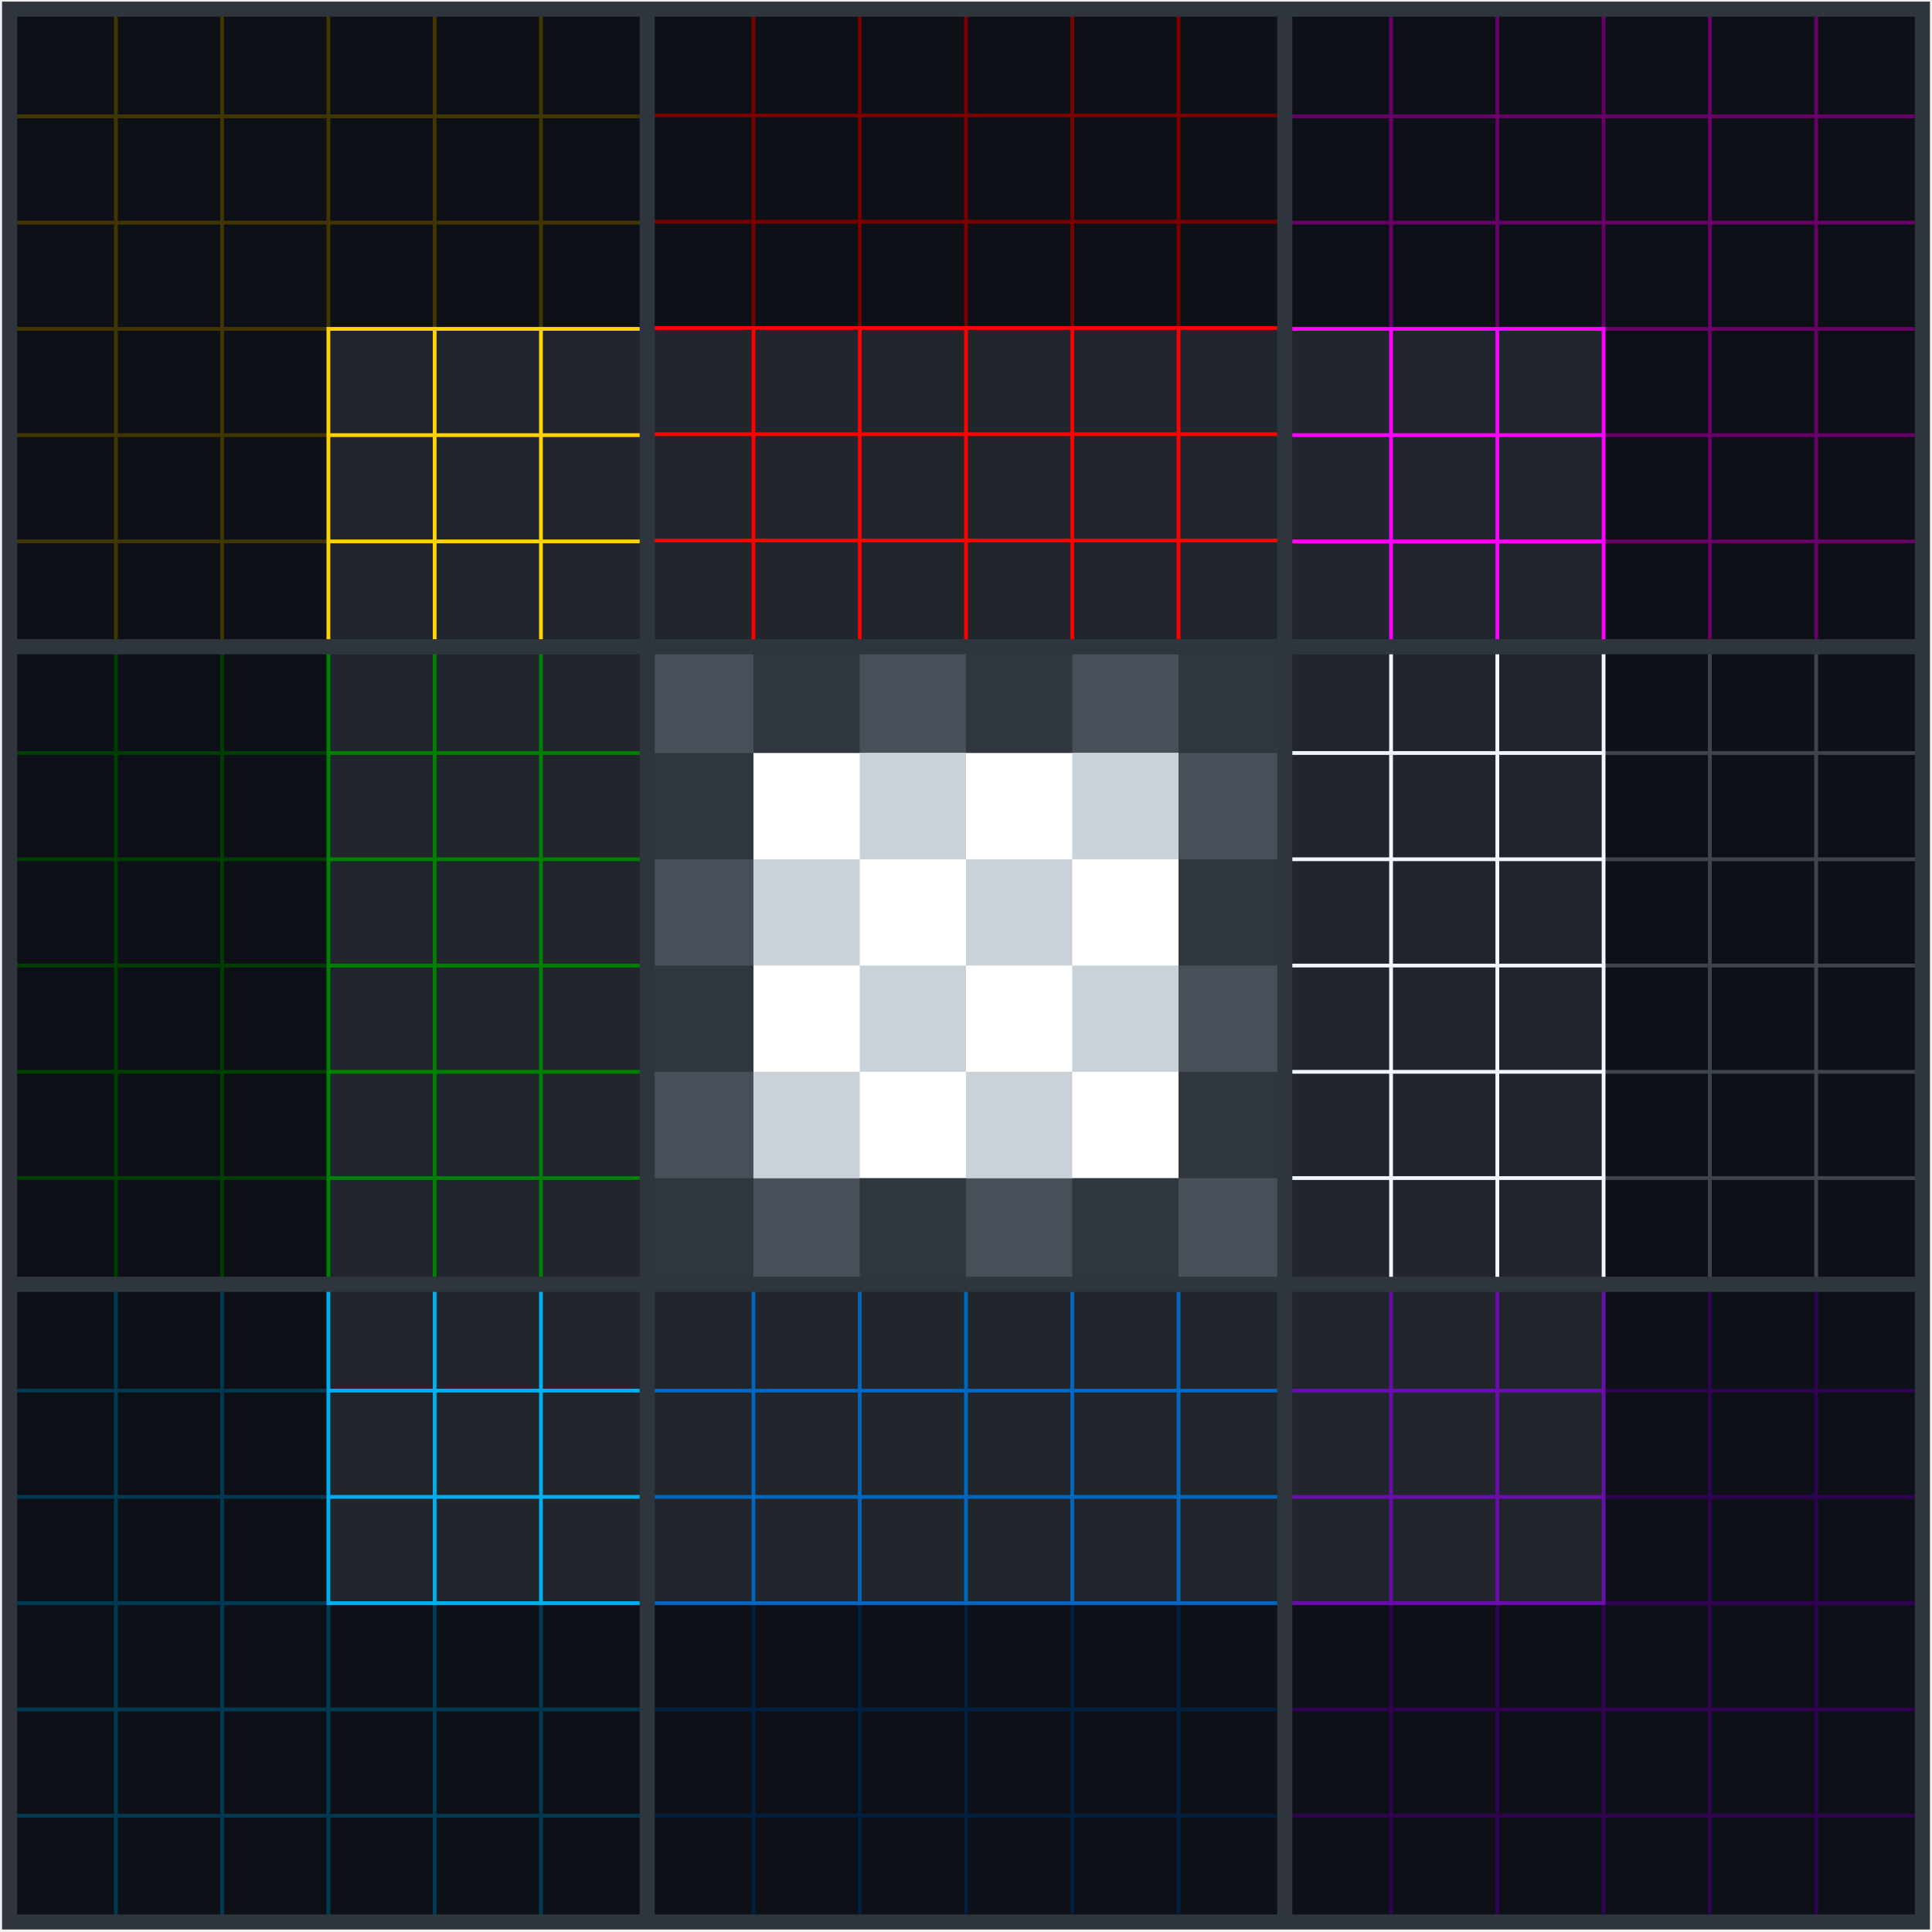
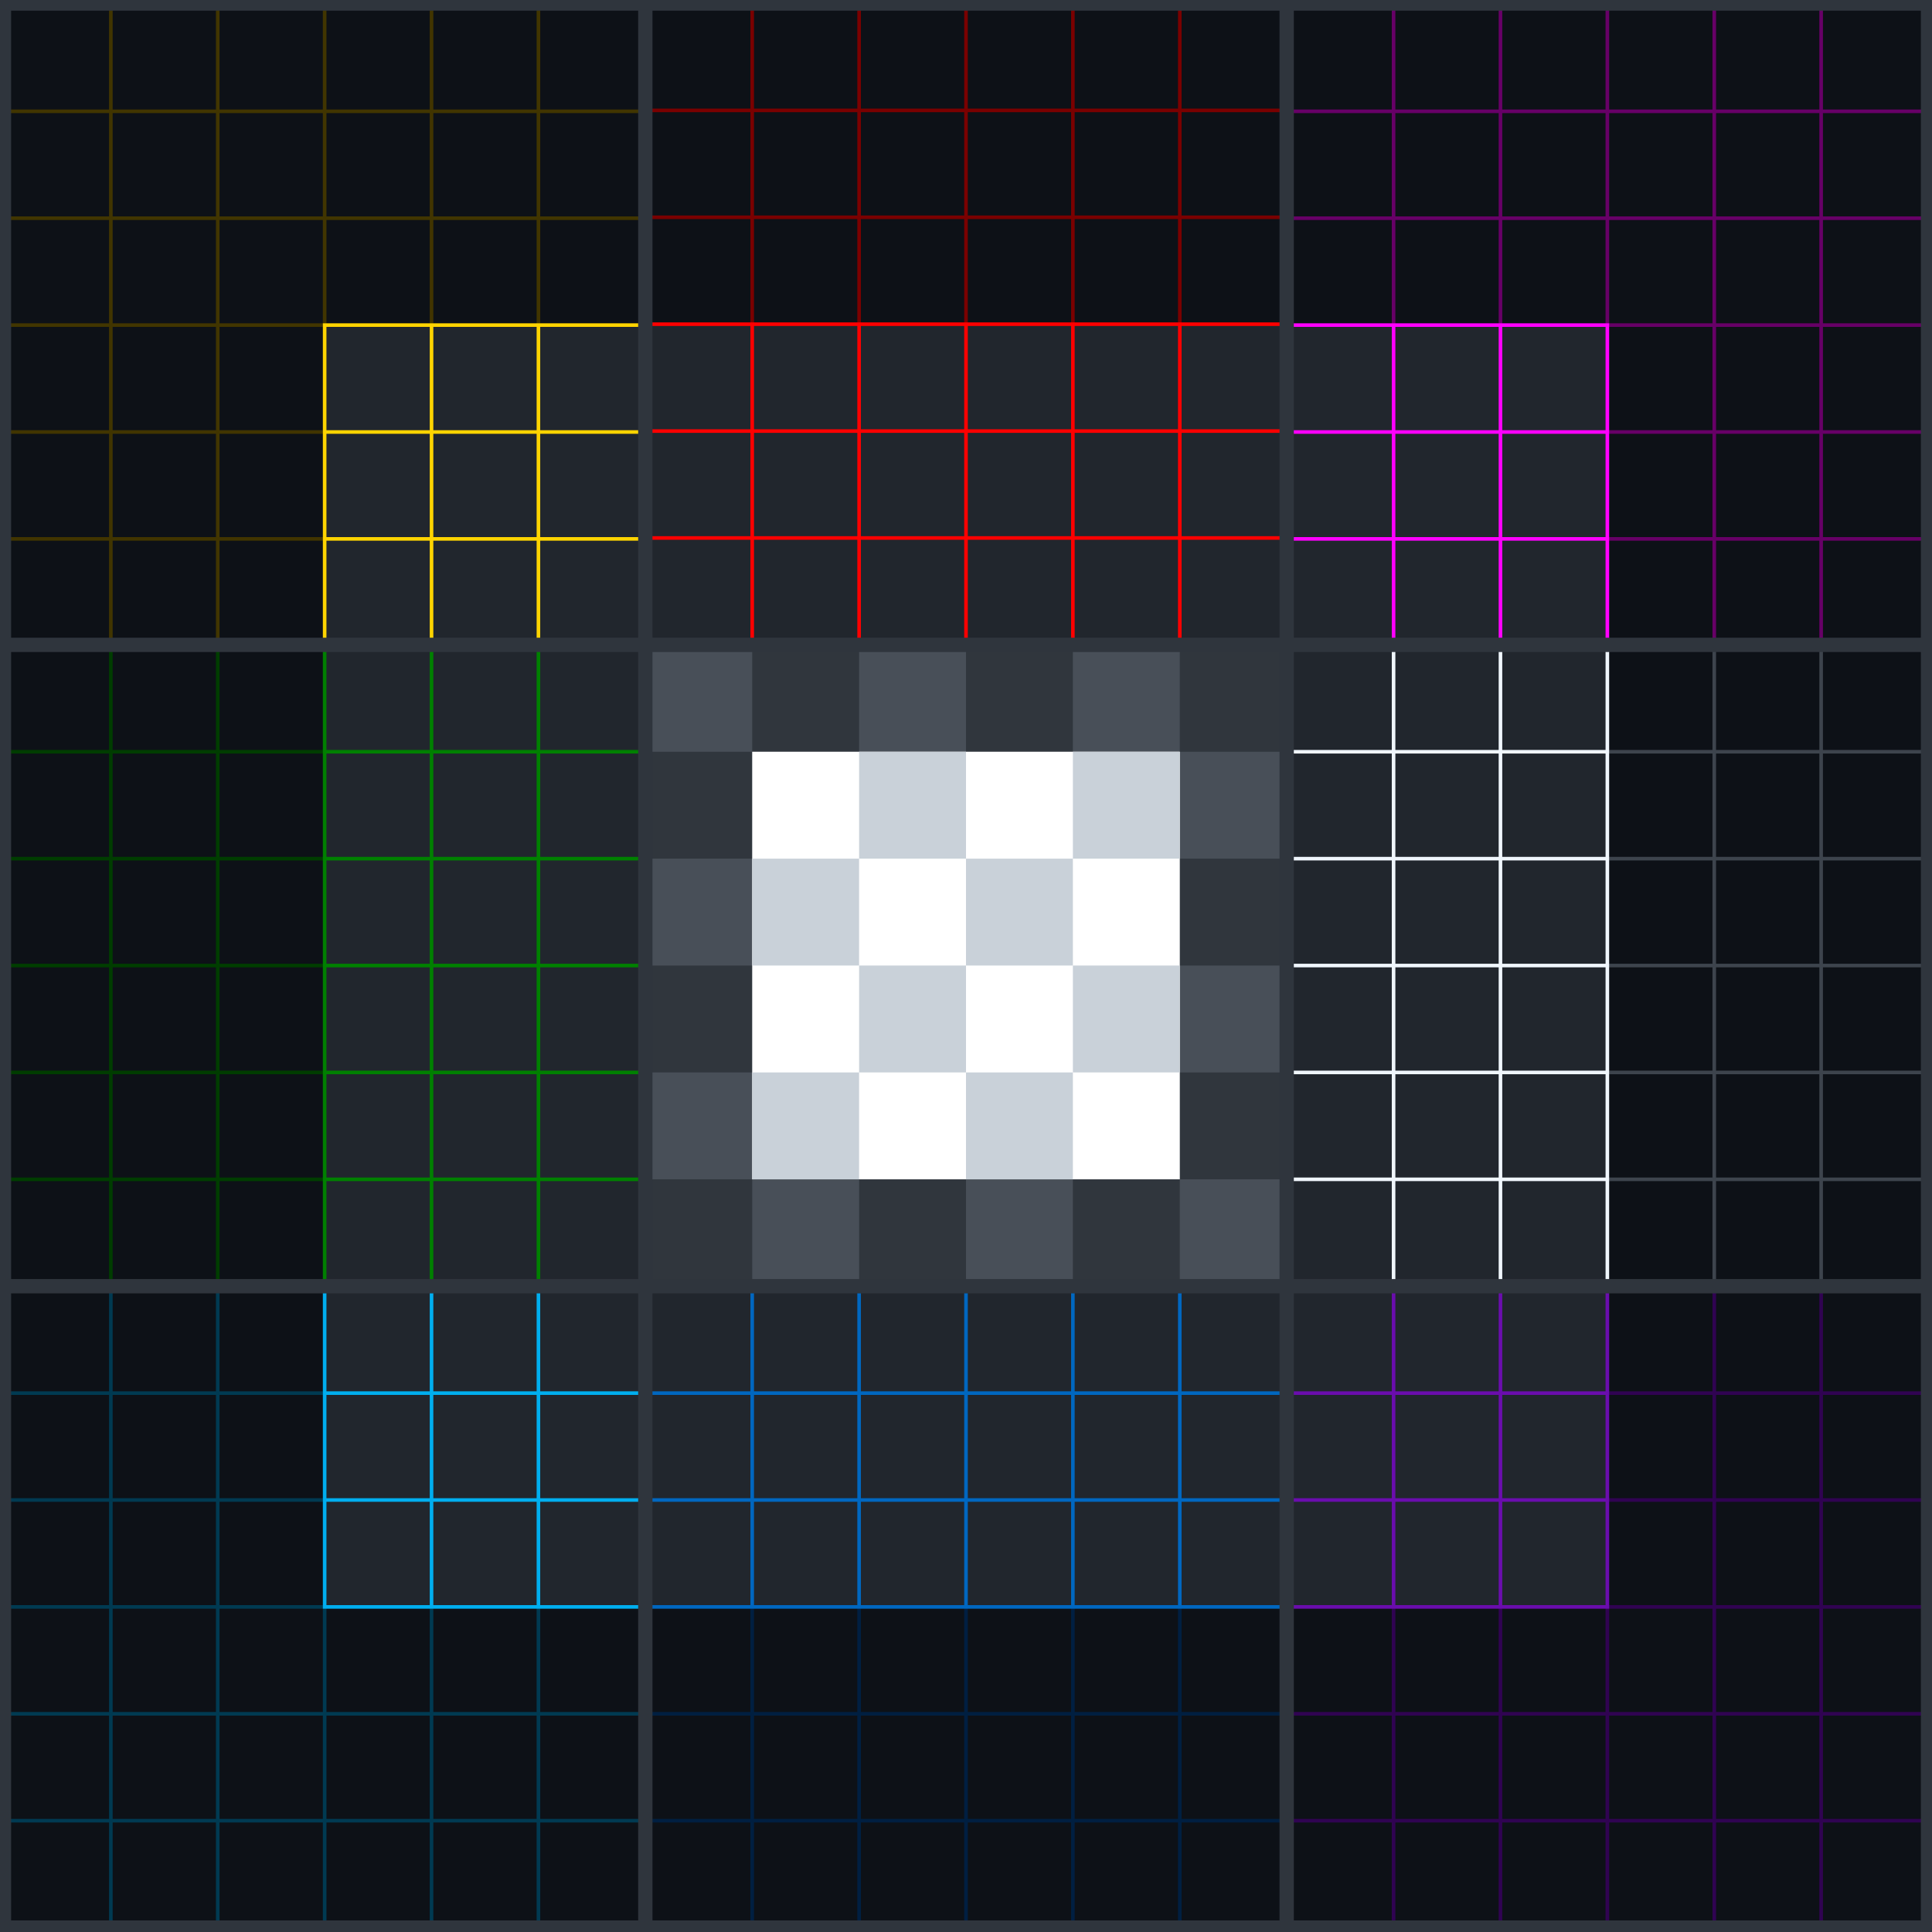
- <svg xmlns="http://www.w3.org/2000/svg" id="a" viewBox="0 0 1024 1024">
+ <svg xmlns="http://www.w3.org/2000/svg" id="b" viewBox="0 0 1080 1080">
  <defs>
-     <style>.b{stroke:#f0f6fc;}.b,.c,.d,.e,.f,.g,.h,.i,.j,.k,.l,.m,.n,.o,.p,.q,.r{fill:none;stroke-miterlimit:10;}.b,.c,.d,.e,.f,.h,.i,.j,.k,.l,.m,.n,.o,.p,.q,.r{stroke-width:2px;}.c{stroke:#670067;}.d{stroke:red;}.e{stroke:green;}.f{stroke:#300352;}.g{stroke:#2f353d;stroke-width:8px;}.h{stroke:#3d444d;}.s{fill:#30363d;}.i{stroke:#0067c0;}.j{stroke:#6a0dad;}.t{fill:#fff;}.u{fill:#21262d;}.v{fill:#0d1117;}.k{stroke:#f0f;}.l{stroke:#001f41;}.m{stroke:#7a0000;}.w{fill:#484f58;}.n{stroke:#ffd400;}.o{stroke:#003a52;}.p{stroke:#413500;}.q{stroke:#00aeef;}.x{fill:#c9d1d9;}.r{stroke:#003d00;}</style>
+     <style>.c{stroke:#f0f6fc;}.c,.d,.e,.f,.g,.h,.i,.j,.k,.l,.m,.n,.o,.p,.q,.r,.s{fill:none;stroke-miterlimit:10;}.c,.d,.e,.f,.g,.i,.j,.k,.l,.m,.n,.o,.p,.q,.r,.s{stroke-width:2px;}.d{stroke:#670067;}.e{stroke:red;}.f{stroke:green;}.g{stroke:#300352;}.h{stroke:#2f353d;stroke-width:8px;}.i{stroke:#3d444d;}.t{fill:#30363d;}.j{stroke:#0067c0;}.k{stroke:#6a0dad;}.u{fill:#fff;}.v{fill:#21262d;}.w{fill:#0d1117;}.l{stroke:#f0f;}.m{stroke:#001f41;}.n{stroke:#7a0000;}.x{fill:#484f58;}.o{stroke:#ffd400;}.p{stroke:#003a52;}.q{stroke:#413500;}.r{stroke:#00aeef;}.y{fill:#c9d1d9;}.s{stroke:#003d00;}</style>
  </defs>
-   <rect class="v" x="3.01" y="3.01" width="1017.99" height="1017.99" />
-   <rect class="v" x="5.09" y="4.85" width="1013.82" height="1013.82" />
-   <rect class="u" x="174.06" y="174.3" width="675.88" height="675.39" />
-   <rect class="w" x="343.03" y="342.79" width="337.94" height="337.94" />
-   <rect class="s" x="512" y="342.79" width="56.32" height="56.32" />
-   <rect class="s" x="624.65" y="455.43" width="56.32" height="56.32" />
-   <rect class="s" x="624.65" y="568.08" width="56.32" height="56.32" />
-   <rect class="s" x="624.65" y="342.79" width="56.32" height="56.32" />
-   <rect class="s" x="568.32" y="624.4" width="56.32" height="56.32" />
-   <rect class="s" x="455.68" y="624.4" width="56.32" height="56.32" />
-   <rect class="s" x="399.35" y="342.79" width="56.32" height="56.32" />
-   <rect class="s" x="343.03" y="624.4" width="56.32" height="56.32" />
-   <rect class="s" x="343.03" y="511.76" width="56.32" height="56.32" />
-   <rect class="s" x="343.03" y="399.11" width="56.32" height="56.32" />
-   <rect class="t" x="399.35" y="399.11" width="225.29" height="225.29" />
-   <rect class="x" x="568.32" y="399.11" width="56.32" height="56.32" />
-   <rect class="x" x="455.68" y="399.11" width="56.32" height="56.32" />
-   <rect class="x" x="512" y="455.43" width="56.32" height="56.32" />
-   <rect class="x" x="399.35" y="455.43" width="56.32" height="56.32" />
-   <rect class="x" x="568.32" y="511.76" width="56.32" height="56.32" />
-   <rect class="x" x="455.68" y="511.76" width="56.32" height="56.32" />
-   <rect class="x" x="512" y="568.08" width="56.32" height="56.32" />
-   <rect class="x" x="399.35" y="568.08" width="56.32" height="56.32" />
-   <line class="b" x1="680.97" y1="455.43" x2="849.94" y2="455.43" />
-   <line class="b" x1="680.97" y1="511.76" x2="849.94" y2="511.76" />
-   <line class="b" x1="680.97" y1="568.08" x2="849.94" y2="568.08" />
-   <line class="b" x1="680.97" y1="399.11" x2="849.94" y2="399.11" />
-   <line class="b" x1="680.97" y1="624.4" x2="849.94" y2="624.4" />
-   <line class="f" x1="906.26" y1="1018.66" x2="906.26" y2="680.73" />
-   <line class="f" x1="962.58" y1="1018.66" x2="962.58" y2="680.73" />
-   <line class="f" x1="1018.91" y1="962.34" x2="680.97" y2="962.34" />
-   <line class="f" x1="1018.91" y1="906.02" x2="680.97" y2="906.02" />
-   <line class="h" x1="849.94" y1="455.43" x2="1018.91" y2="455.43" />
-   <line class="h" x1="849.94" y1="511.76" x2="1018.91" y2="511.76" />
-   <line class="h" x1="849.94" y1="568.08" x2="1018.91" y2="568.08" />
-   <line class="h" x1="849.94" y1="399.11" x2="1018.91" y2="399.11" />
-   <line class="h" x1="849.94" y1="624.4" x2="1018.91" y2="624.4" />
-   <line class="f" x1="849.94" y1="793.37" x2="1018.91" y2="793.37" />
-   <line class="f" x1="849.94" y1="849.7" x2="1018.91" y2="849.7" />
-   <line class="f" x1="849.94" y1="737.05" x2="1018.91" y2="737.05" />
-   <line class="b" x1="849.94" y1="680.73" x2="849.94" y2="342.79" />
-   <line class="h" x1="906.26" y1="680.73" x2="906.26" y2="342.79" />
-   <line class="h" x1="962.58" y1="680.73" x2="962.58" y2="342.79" />
-   <line class="b" x1="793.62" y1="680.73" x2="793.62" y2="342.79" />
-   <line class="b" x1="737.29" y1="680.73" x2="737.29" y2="342.79" />
-   <line class="e" x1="343.03" y1="568.08" x2="174.06" y2="568.08" />
-   <line class="e" x1="343.03" y1="511.76" x2="174.06" y2="511.76" />
-   <line class="e" x1="343.03" y1="455.43" x2="174.06" y2="455.43" />
-   <line class="e" x1="343.03" y1="624.4" x2="174.06" y2="624.4" />
-   <line class="e" x1="343.03" y1="399.11" x2="174.06" y2="399.11" />
-   <line class="r" x1="174.06" y1="568.08" x2="5.09" y2="568.08" />
-   <line class="r" x1="174.06" y1="511.76" x2="5.09" y2="511.76" />
-   <line class="r" x1="174.06" y1="455.43" x2="5.09" y2="455.43" />
-   <line class="r" x1="174.06" y1="624.4" x2="5.09" y2="624.4" />
-   <line class="r" x1="174.06" y1="399.11" x2="5.09" y2="399.11" />
-   <line class="e" x1="174.06" y1="342.79" x2="174.06" y2="680.73" />
-   <line class="r" x1="117.74" y1="342.79" x2="117.74" y2="680.73" />
-   <line class="r" x1="61.42" y1="342.79" x2="61.42" y2="680.73" />
-   <line class="e" x1="230.38" y1="342.79" x2="230.38" y2="680.73" />
-   <line class="e" x1="286.71" y1="342.79" x2="286.71" y2="680.73" />
-   <line class="d" x1="455.68" y1="342.79" x2="455.68" y2="173.82" />
-   <line class="d" x1="512" y1="342.79" x2="512" y2="173.82" />
-   <line class="d" x1="568.32" y1="342.79" x2="568.32" y2="173.82" />
-   <line class="d" x1="399.35" y1="342.79" x2="399.35" y2="173.82" />
-   <line class="d" x1="624.65" y1="342.79" x2="624.65" y2="173.82" />
-   <line class="m" x1="455.68" y1="173.82" x2="455.68" y2="4.85" />
-   <line class="m" x1="512" y1="173.82" x2="512" y2="4.85" />
-   <line class="m" x1="568.32" y1="173.82" x2="568.32" y2="4.85" />
-   <line class="m" x1="399.35" y1="173.82" x2="399.35" y2="4.85" />
-   <line class="m" x1="624.65" y1="173.82" x2="624.65" y2="4.85" />
-   <line class="d" x1="680.97" y1="173.82" x2="343.03" y2="173.82" />
-   <line class="m" x1="680.97" y1="117.5" x2="343.03" y2="117.5" />
-   <line class="m" x1="680.97" y1="61.17" x2="343.03" y2="61.17" />
-   <line class="d" x1="680.97" y1="230.14" x2="343.03" y2="230.14" />
-   <line class="d" x1="680.97" y1="286.46" x2="343.03" y2="286.46" />
-   <line class="i" x1="568.32" y1="680.73" x2="568.32" y2="849.7" />
-   <line class="i" x1="512" y1="680.73" x2="512" y2="849.7" />
-   <line class="i" x1="455.68" y1="680.73" x2="455.68" y2="849.7" />
-   <line class="i" x1="624.65" y1="680.73" x2="624.65" y2="849.7" />
-   <line class="i" x1="399.35" y1="680.73" x2="399.35" y2="849.7" />
-   <line class="l" x1="568.32" y1="849.7" x2="568.32" y2="1018.66" />
-   <line class="l" x1="512" y1="849.7" x2="512" y2="1018.66" />
-   <line class="l" x1="455.68" y1="849.7" x2="455.68" y2="1018.66" />
-   <line class="l" x1="624.65" y1="849.7" x2="624.65" y2="1018.66" />
-   <line class="f" x1="737.29" y1="850.18" x2="737.29" y2="1019.15" />
-   <line class="f" x1="793.62" y1="850.18" x2="793.62" y2="1019.15" />
-   <line class="f" x1="849.94" y1="850.18" x2="849.94" y2="1019.15" />
-   <line class="l" x1="399.35" y1="849.7" x2="399.35" y2="1018.66" />
-   <line class="i" x1="343.03" y1="849.7" x2="680.97" y2="849.7" />
-   <line class="l" x1="343.03" y1="906.02" x2="680.97" y2="906.02" />
-   <line class="l" x1="343.03" y1="962.34" x2="680.97" y2="962.34" />
-   <line class="i" x1="343.03" y1="793.37" x2="680.97" y2="793.37" />
-   <line class="i" x1="343.03" y1="737.05" x2="680.97" y2="737.05" />
-   <line class="j" x1="680.97" y1="793.37" x2="849.94" y2="793.37" />
-   <line class="j" x1="680.97" y1="737.05" x2="849.94" y2="737.05" />
-   <line class="j" x1="793.62" y1="849.7" x2="793.62" y2="680.73" />
-   <line class="j" x1="737.29" y1="849.7" x2="737.29" y2="680.73" />
-   <polyline class="j" points="680.97 849.7 849.94 849.7 849.94 680.73" />
-   <line class="p" x1="117.74" y1="5.34" x2="117.74" y2="343.27" />
-   <line class="p" x1="61.42" y1="5.34" x2="61.42" y2="343.27" />
-   <line class="p" x1="5.09" y1="61.66" x2="343.03" y2="61.66" />
-   <line class="p" x1="5.09" y1="117.98" x2="343.03" y2="117.98" />
-   <line class="p" x1="174.06" y1="230.63" x2="5.09" y2="230.63" />
-   <line class="p" x1="174.06" y1="174.3" x2="5.09" y2="174.3" />
-   <line class="p" x1="174.06" y1="286.95" x2="5.09" y2="286.95" />
-   <line class="p" x1="286.71" y1="173.82" x2="286.71" y2="4.85" />
-   <line class="p" x1="230.38" y1="173.82" x2="230.38" y2="4.85" />
-   <line class="p" x1="174.06" y1="173.82" x2="174.06" y2="4.85" />
-   <line class="n" x1="343.03" y1="230.63" x2="174.06" y2="230.63" />
-   <line class="n" x1="343.03" y1="286.95" x2="174.06" y2="286.95" />
-   <line class="n" x1="230.38" y1="174.3" x2="230.38" y2="343.27" />
-   <line class="n" x1="286.71" y1="174.3" x2="286.71" y2="343.27" />
-   <polyline class="n" points="343.03 174.3 174.06 174.3 174.06 343.27" />
-   <line class="o" x1="117.74" y1="1018.66" x2="117.74" y2="680.73" />
-   <line class="o" x1="61.42" y1="1018.66" x2="61.42" y2="680.73" />
-   <line class="o" x1="5.09" y1="962.34" x2="343.03" y2="962.34" />
-   <line class="o" x1="5.09" y1="906.02" x2="343.03" y2="906.02" />
-   <line class="o" x1="174.06" y1="793.37" x2="5.09" y2="793.37" />
-   <line class="o" x1="174.06" y1="849.7" x2="5.09" y2="849.7" />
-   <line class="o" x1="174.06" y1="737.05" x2="5.09" y2="737.05" />
-   <line class="o" x1="286.71" y1="850.18" x2="286.71" y2="1019.15" />
-   <line class="o" x1="230.38" y1="850.18" x2="230.38" y2="1019.15" />
-   <line class="o" x1="174.06" y1="850.18" x2="174.06" y2="1019.15" />
-   <line class="q" x1="343.03" y1="793.37" x2="174.06" y2="793.37" />
-   <line class="q" x1="343.03" y1="737.05" x2="174.06" y2="737.05" />
-   <line class="q" x1="230.38" y1="849.7" x2="230.38" y2="680.73" />
-   <line class="q" x1="286.71" y1="849.7" x2="286.71" y2="680.73" />
-   <polyline class="q" points="343.03 849.7 174.06 849.7 174.06 680.73" />
-   <line class="c" x1="906.26" y1="5.34" x2="906.26" y2="343.27" />
-   <line class="c" x1="962.58" y1="5.34" x2="962.58" y2="343.27" />
-   <line class="c" x1="1018.91" y1="61.66" x2="680.97" y2="61.66" />
-   <line class="c" x1="1018.91" y1="117.98" x2="680.97" y2="117.98" />
-   <line class="c" x1="849.94" y1="230.63" x2="1018.91" y2="230.63" />
-   <line class="c" x1="849.94" y1="174.3" x2="1018.91" y2="174.3" />
-   <line class="c" x1="849.94" y1="286.95" x2="1018.91" y2="286.95" />
-   <line class="c" x1="737.29" y1="173.82" x2="737.29" y2="4.85" />
-   <line class="c" x1="793.62" y1="173.82" x2="793.62" y2="4.85" />
-   <line class="c" x1="849.94" y1="173.82" x2="849.94" y2="4.85" />
-   <line class="k" x1="680.97" y1="230.63" x2="849.94" y2="230.63" />
-   <line class="k" x1="680.97" y1="286.95" x2="849.94" y2="286.95" />
-   <line class="k" x1="793.62" y1="174.3" x2="793.62" y2="343.27" />
-   <line class="k" x1="737.29" y1="174.3" x2="737.29" y2="343.27" />
-   <polyline class="k" points="680.97 174.3 849.94 174.3 849.94 343.27" />
-   <rect class="g" x="5.09" y="4.85" width="1013.82" height="1013.82" />
-   <line class="g" x1="5.09" y1="342.79" x2="1018.91" y2="342.79" />
-   <line class="g" x1="5.09" y1="680.73" x2="1018.91" y2="680.73" />
-   <line class="g" x1="343.03" y1="1018.66" x2="343.03" y2="4.85" />
-   <line class="g" x1="680.97" y1="1018.66" x2="680.97" y2="4.85" />
+   <rect class="w" width="1080" height="1080" />
+   <rect class="w" x="2.21" y="1.96" width="1075.57" height="1075.57" />
+   <rect class="v" x="181.48" y="181.73" width="717.05" height="716.53" />
+   <rect class="x" x="360.74" y="360.48" width="358.52" height="358.52" />
+   <rect class="t" x="540" y="360.48" width="59.75" height="59.75" />
+   <rect class="t" x="659.51" y="479.99" width="59.75" height="59.75" />
+   <rect class="t" x="659.51" y="599.5" width="59.75" height="59.75" />
+   <rect class="t" x="659.51" y="360.48" width="59.75" height="59.75" />
+   <rect class="t" x="599.75" y="659.25" width="59.75" height="59.75" />
+   <rect class="t" x="480.25" y="659.25" width="59.75" height="59.75" />
+   <rect class="t" x="420.49" y="360.48" width="59.75" height="59.75" />
+   <rect class="t" x="360.74" y="659.25" width="59.75" height="59.75" />
+   <rect class="t" x="360.74" y="539.74" width="59.75" height="59.75" />
+   <rect class="t" x="360.74" y="420.23" width="59.75" height="59.75" />
+   <rect class="u" x="420.49" y="420.23" width="239.02" height="239.02" />
+   <rect class="y" x="599.75" y="420.23" width="59.75" height="59.75" />
+   <rect class="y" x="480.25" y="420.23" width="59.75" height="59.75" />
+   <rect class="y" x="540" y="479.99" width="59.75" height="59.75" />
+   <rect class="y" x="420.49" y="479.99" width="59.75" height="59.75" />
+   <rect class="y" x="599.75" y="539.74" width="59.75" height="59.75" />
+   <rect class="y" x="480.25" y="539.74" width="59.75" height="59.75" />
+   <rect class="y" x="540" y="599.5" width="59.75" height="59.75" />
+   <rect class="y" x="420.49" y="599.5" width="59.75" height="59.75" />
+   <line class="c" x1="719.26" y1="479.99" x2="898.52" y2="479.99" />
+   <line class="c" x1="719.26" y1="539.74" x2="898.52" y2="539.74" />
+   <line class="c" x1="719.26" y1="599.5" x2="898.52" y2="599.5" />
+   <line class="c" x1="719.26" y1="420.23" x2="898.52" y2="420.23" />
+   <line class="c" x1="719.26" y1="659.25" x2="898.52" y2="659.25" />
+   <line class="g" x1="958.28" y1="1077.53" x2="958.28" y2="719" />
+   <line class="g" x1="1018.03" y1="1077.53" x2="1018.03" y2="719" />
+   <line class="g" x1="1077.79" y1="1017.78" x2="719.26" y2="1017.78" />
+   <line class="g" x1="1077.79" y1="958.02" x2="719.26" y2="958.02" />
+   <line class="i" x1="898.52" y1="479.99" x2="1077.79" y2="479.99" />
+   <line class="i" x1="898.52" y1="539.74" x2="1077.79" y2="539.74" />
+   <line class="i" x1="898.52" y1="599.5" x2="1077.79" y2="599.5" />
+   <line class="i" x1="898.52" y1="420.23" x2="1077.79" y2="420.23" />
+   <line class="i" x1="898.52" y1="659.25" x2="1077.79" y2="659.25" />
+   <line class="g" x1="898.52" y1="838.51" x2="1077.79" y2="838.51" />
+   <line class="g" x1="898.52" y1="898.27" x2="1077.79" y2="898.27" />
+   <line class="g" x1="898.52" y1="778.76" x2="1077.79" y2="778.76" />
+   <line class="c" x1="898.52" y1="719" x2="898.52" y2="360.48" />
+   <line class="i" x1="958.28" y1="719" x2="958.28" y2="360.48" />
+   <line class="i" x1="1018.03" y1="719" x2="1018.03" y2="360.48" />
+   <line class="c" x1="838.77" y1="719" x2="838.77" y2="360.48" />
+   <line class="c" x1="779.02" y1="719" x2="779.02" y2="360.48" />
+   <line class="f" x1="360.74" y1="599.5" x2="181.48" y2="599.5" />
+   <line class="f" x1="360.74" y1="539.74" x2="181.48" y2="539.74" />
+   <line class="f" x1="360.74" y1="479.99" x2="181.48" y2="479.99" />
+   <line class="f" x1="360.74" y1="659.25" x2="181.48" y2="659.25" />
+   <line class="f" x1="360.74" y1="420.23" x2="181.48" y2="420.23" />
+   <line class="s" x1="181.48" y1="599.5" x2="2.21" y2="599.5" />
+   <line class="s" x1="181.48" y1="539.74" x2="2.21" y2="539.74" />
+   <line class="s" x1="181.48" y1="479.99" x2="2.21" y2="479.99" />
+   <line class="s" x1="181.48" y1="659.25" x2="2.21" y2="659.25" />
+   <line class="s" x1="181.48" y1="420.23" x2="2.21" y2="420.23" />
+   <line class="f" x1="181.48" y1="360.48" x2="181.48" y2="719" />
+   <line class="s" x1="121.72" y1="360.48" x2="121.72" y2="719" />
+   <line class="s" x1="61.97" y1="360.48" x2="61.97" y2="719" />
+   <line class="f" x1="241.23" y1="360.48" x2="241.23" y2="719" />
+   <line class="f" x1="300.98" y1="360.48" x2="300.98" y2="719" />
+   <line class="e" x1="480.25" y1="360.48" x2="480.25" y2="181.22" />
+   <line class="e" x1="540" y1="360.48" x2="540" y2="181.22" />
+   <line class="e" x1="599.75" y1="360.48" x2="599.75" y2="181.22" />
+   <line class="e" x1="420.49" y1="360.48" x2="420.49" y2="181.22" />
+   <line class="e" x1="659.51" y1="360.48" x2="659.51" y2="181.22" />
+   <line class="n" x1="480.25" y1="181.22" x2="480.25" y2="1.96" />
+   <line class="n" x1="540" y1="181.22" x2="540" y2="1.96" />
+   <line class="n" x1="599.75" y1="181.22" x2="599.75" y2="1.96" />
+   <line class="n" x1="420.49" y1="181.22" x2="420.49" y2="1.96" />
+   <line class="n" x1="659.51" y1="181.22" x2="659.51" y2="1.96" />
+   <line class="e" x1="719.26" y1="181.22" x2="360.74" y2="181.22" />
+   <line class="n" x1="719.26" y1="121.46" x2="360.74" y2="121.46" />
+   <line class="n" x1="719.26" y1="61.71" x2="360.74" y2="61.71" />
+   <line class="e" x1="719.26" y1="240.97" x2="360.74" y2="240.97" />
+   <line class="e" x1="719.26" y1="300.73" x2="360.74" y2="300.73" />
+   <line class="j" x1="599.75" y1="719" x2="599.75" y2="898.27" />
+   <line class="j" x1="540" y1="719" x2="540" y2="898.27" />
+   <line class="j" x1="480.25" y1="719" x2="480.25" y2="898.27" />
+   <line class="j" x1="659.51" y1="719" x2="659.51" y2="898.27" />
+   <line class="j" x1="420.49" y1="719" x2="420.49" y2="898.27" />
+   <line class="m" x1="599.75" y1="898.27" x2="599.75" y2="1077.53" />
+   <line class="m" x1="540" y1="898.27" x2="540" y2="1077.53" />
+   <line class="m" x1="480.25" y1="898.27" x2="480.25" y2="1077.53" />
+   <line class="m" x1="659.51" y1="898.27" x2="659.51" y2="1077.53" />
+   <line class="g" x1="779.02" y1="898.78" x2="779.02" y2="1078.04" />
+   <line class="g" x1="838.77" y1="898.78" x2="838.77" y2="1078.04" />
+   <line class="g" x1="898.52" y1="898.78" x2="898.52" y2="1078.04" />
+   <line class="m" x1="420.49" y1="898.27" x2="420.49" y2="1077.53" />
+   <line class="j" x1="360.74" y1="898.27" x2="719.26" y2="898.27" />
+   <line class="m" x1="360.74" y1="958.02" x2="719.26" y2="958.02" />
+   <line class="m" x1="360.74" y1="1017.78" x2="719.26" y2="1017.78" />
+   <line class="j" x1="360.74" y1="838.51" x2="719.26" y2="838.51" />
+   <line class="j" x1="360.74" y1="778.76" x2="719.26" y2="778.76" />
+   <line class="k" x1="719.26" y1="838.51" x2="898.52" y2="838.51" />
+   <line class="k" x1="719.26" y1="778.76" x2="898.52" y2="778.76" />
+   <line class="k" x1="838.77" y1="898.27" x2="838.77" y2="719" />
+   <line class="k" x1="779.02" y1="898.27" x2="779.02" y2="719" />
+   <polyline class="k" points="719.26 898.27 898.52 898.27 898.52 719" />
+   <line class="q" x1="121.72" y1="2.47" x2="121.72" y2="361" />
+   <line class="q" x1="61.97" y1="2.47" x2="61.97" y2="361" />
+   <line class="q" x1="2.21" y1="62.22" x2="360.74" y2="62.22" />
+   <line class="q" x1="2.21" y1="121.98" x2="360.74" y2="121.98" />
+   <line class="q" x1="181.48" y1="241.49" x2="2.21" y2="241.49" />
+   <line class="q" x1="181.48" y1="181.73" x2="2.21" y2="181.73" />
+   <line class="q" x1="181.48" y1="301.24" x2="2.21" y2="301.24" />
+   <line class="q" x1="300.98" y1="181.22" x2="300.98" y2="1.96" />
+   <line class="q" x1="241.23" y1="181.22" x2="241.23" y2="1.96" />
+   <line class="q" x1="181.48" y1="181.22" x2="181.48" y2="1.96" />
+   <line class="o" x1="360.74" y1="241.49" x2="181.48" y2="241.49" />
+   <line class="o" x1="360.74" y1="301.24" x2="181.48" y2="301.24" />
+   <line class="o" x1="241.23" y1="181.73" x2="241.23" y2="361" />
+   <line class="o" x1="300.98" y1="181.73" x2="300.98" y2="361" />
+   <polyline class="o" points="360.74 181.73 181.48 181.73 181.48 361" />
+   <line class="p" x1="121.72" y1="1077.53" x2="121.72" y2="719" />
+   <line class="p" x1="61.97" y1="1077.53" x2="61.97" y2="719" />
+   <line class="p" x1="2.21" y1="1017.78" x2="360.74" y2="1017.78" />
+   <line class="p" x1="2.21" y1="958.02" x2="360.74" y2="958.02" />
+   <line class="p" x1="181.48" y1="838.51" x2="2.21" y2="838.51" />
+   <line class="p" x1="181.48" y1="898.27" x2="2.21" y2="898.27" />
+   <line class="p" x1="181.48" y1="778.76" x2="2.21" y2="778.76" />
+   <line class="p" x1="300.98" y1="898.78" x2="300.98" y2="1078.04" />
+   <line class="p" x1="241.23" y1="898.78" x2="241.23" y2="1078.04" />
+   <line class="p" x1="181.48" y1="898.78" x2="181.48" y2="1078.04" />
+   <line class="r" x1="360.74" y1="838.51" x2="181.48" y2="838.51" />
+   <line class="r" x1="360.74" y1="778.76" x2="181.48" y2="778.76" />
+   <line class="r" x1="241.23" y1="898.27" x2="241.23" y2="719" />
+   <line class="r" x1="300.98" y1="898.27" x2="300.98" y2="719" />
+   <polyline class="r" points="360.74 898.27 181.48 898.27 181.48 719" />
+   <line class="d" x1="958.28" y1="2.47" x2="958.28" y2="361" />
+   <line class="d" x1="1018.03" y1="2.47" x2="1018.03" y2="361" />
+   <line class="d" x1="1077.79" y1="62.22" x2="719.26" y2="62.22" />
+   <line class="d" x1="1077.79" y1="121.98" x2="719.26" y2="121.98" />
+   <line class="d" x1="898.52" y1="241.49" x2="1077.79" y2="241.49" />
+   <line class="d" x1="898.52" y1="181.73" x2="1077.79" y2="181.73" />
+   <line class="d" x1="898.52" y1="301.24" x2="1077.79" y2="301.24" />
+   <line class="d" x1="779.02" y1="181.22" x2="779.02" y2="1.96" />
+   <line class="d" x1="838.77" y1="181.22" x2="838.77" y2="1.96" />
+   <line class="d" x1="898.52" y1="181.22" x2="898.52" y2="1.96" />
+   <line class="l" x1="719.26" y1="241.49" x2="898.52" y2="241.49" />
+   <line class="l" x1="719.26" y1="301.24" x2="898.52" y2="301.24" />
+   <line class="l" x1="838.77" y1="181.73" x2="838.77" y2="361" />
+   <line class="l" x1="779.02" y1="181.73" x2="779.02" y2="361" />
+   <polyline class="l" points="719.26 181.73 898.52 181.73 898.52 361" />
+   <rect class="h" x="2.21" y="1.96" width="1075.57" height="1075.57" />
+   <line class="h" x1="2.21" y1="360.48" x2="1077.79" y2="360.48" />
+   <line class="h" x1="2.21" y1="719" x2="1077.79" y2="719" />
+   <line class="h" x1="360.74" y1="1077.53" x2="360.74" y2="1.96" />
+   <line class="h" x1="719.26" y1="1077.53" x2="719.26" y2="1.96" />
</svg>
